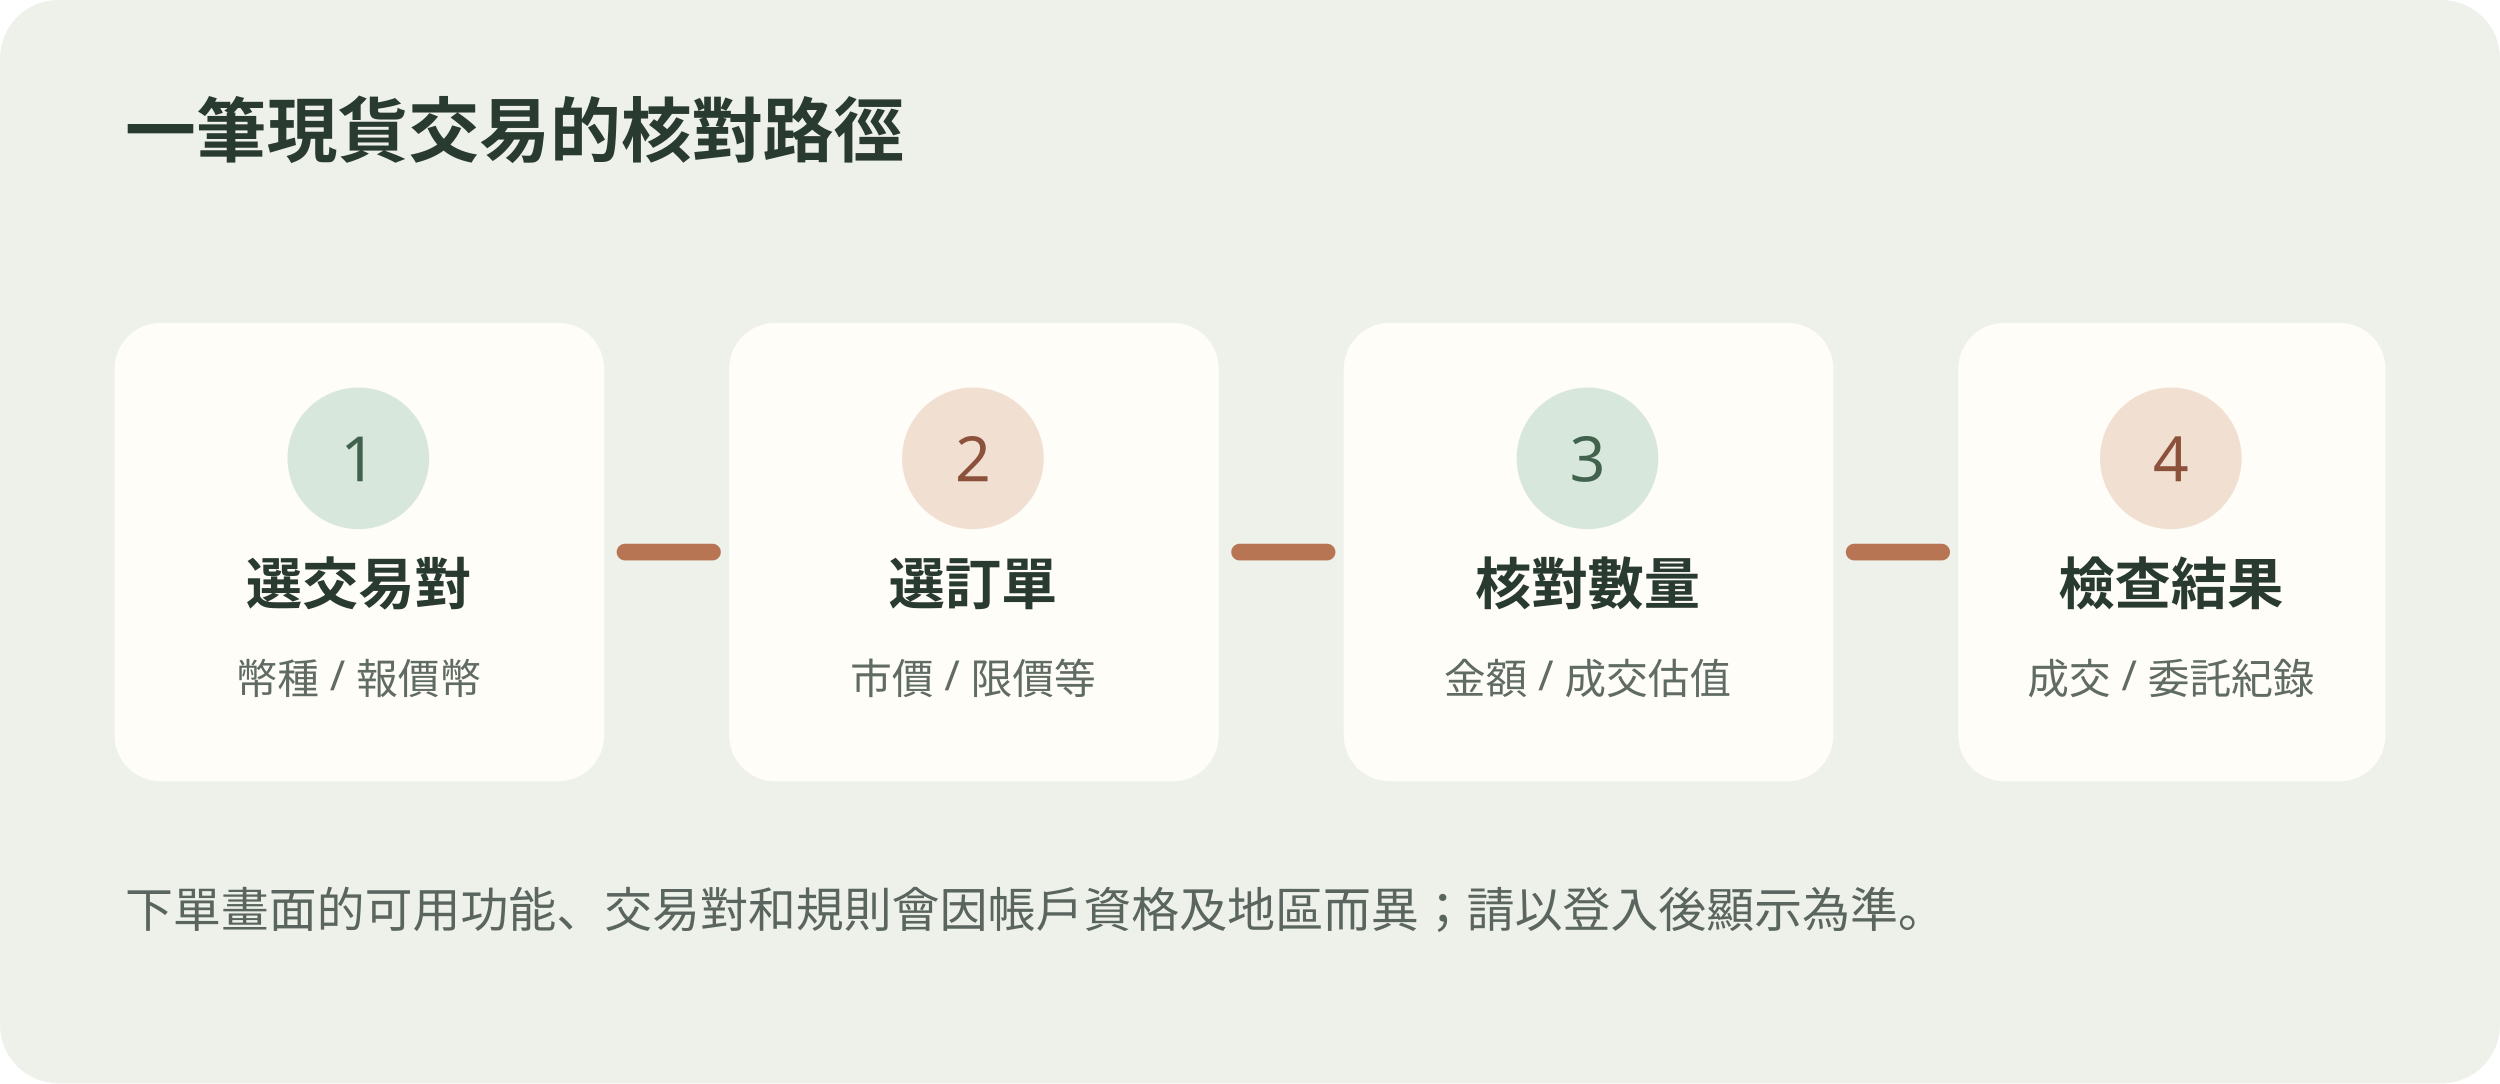
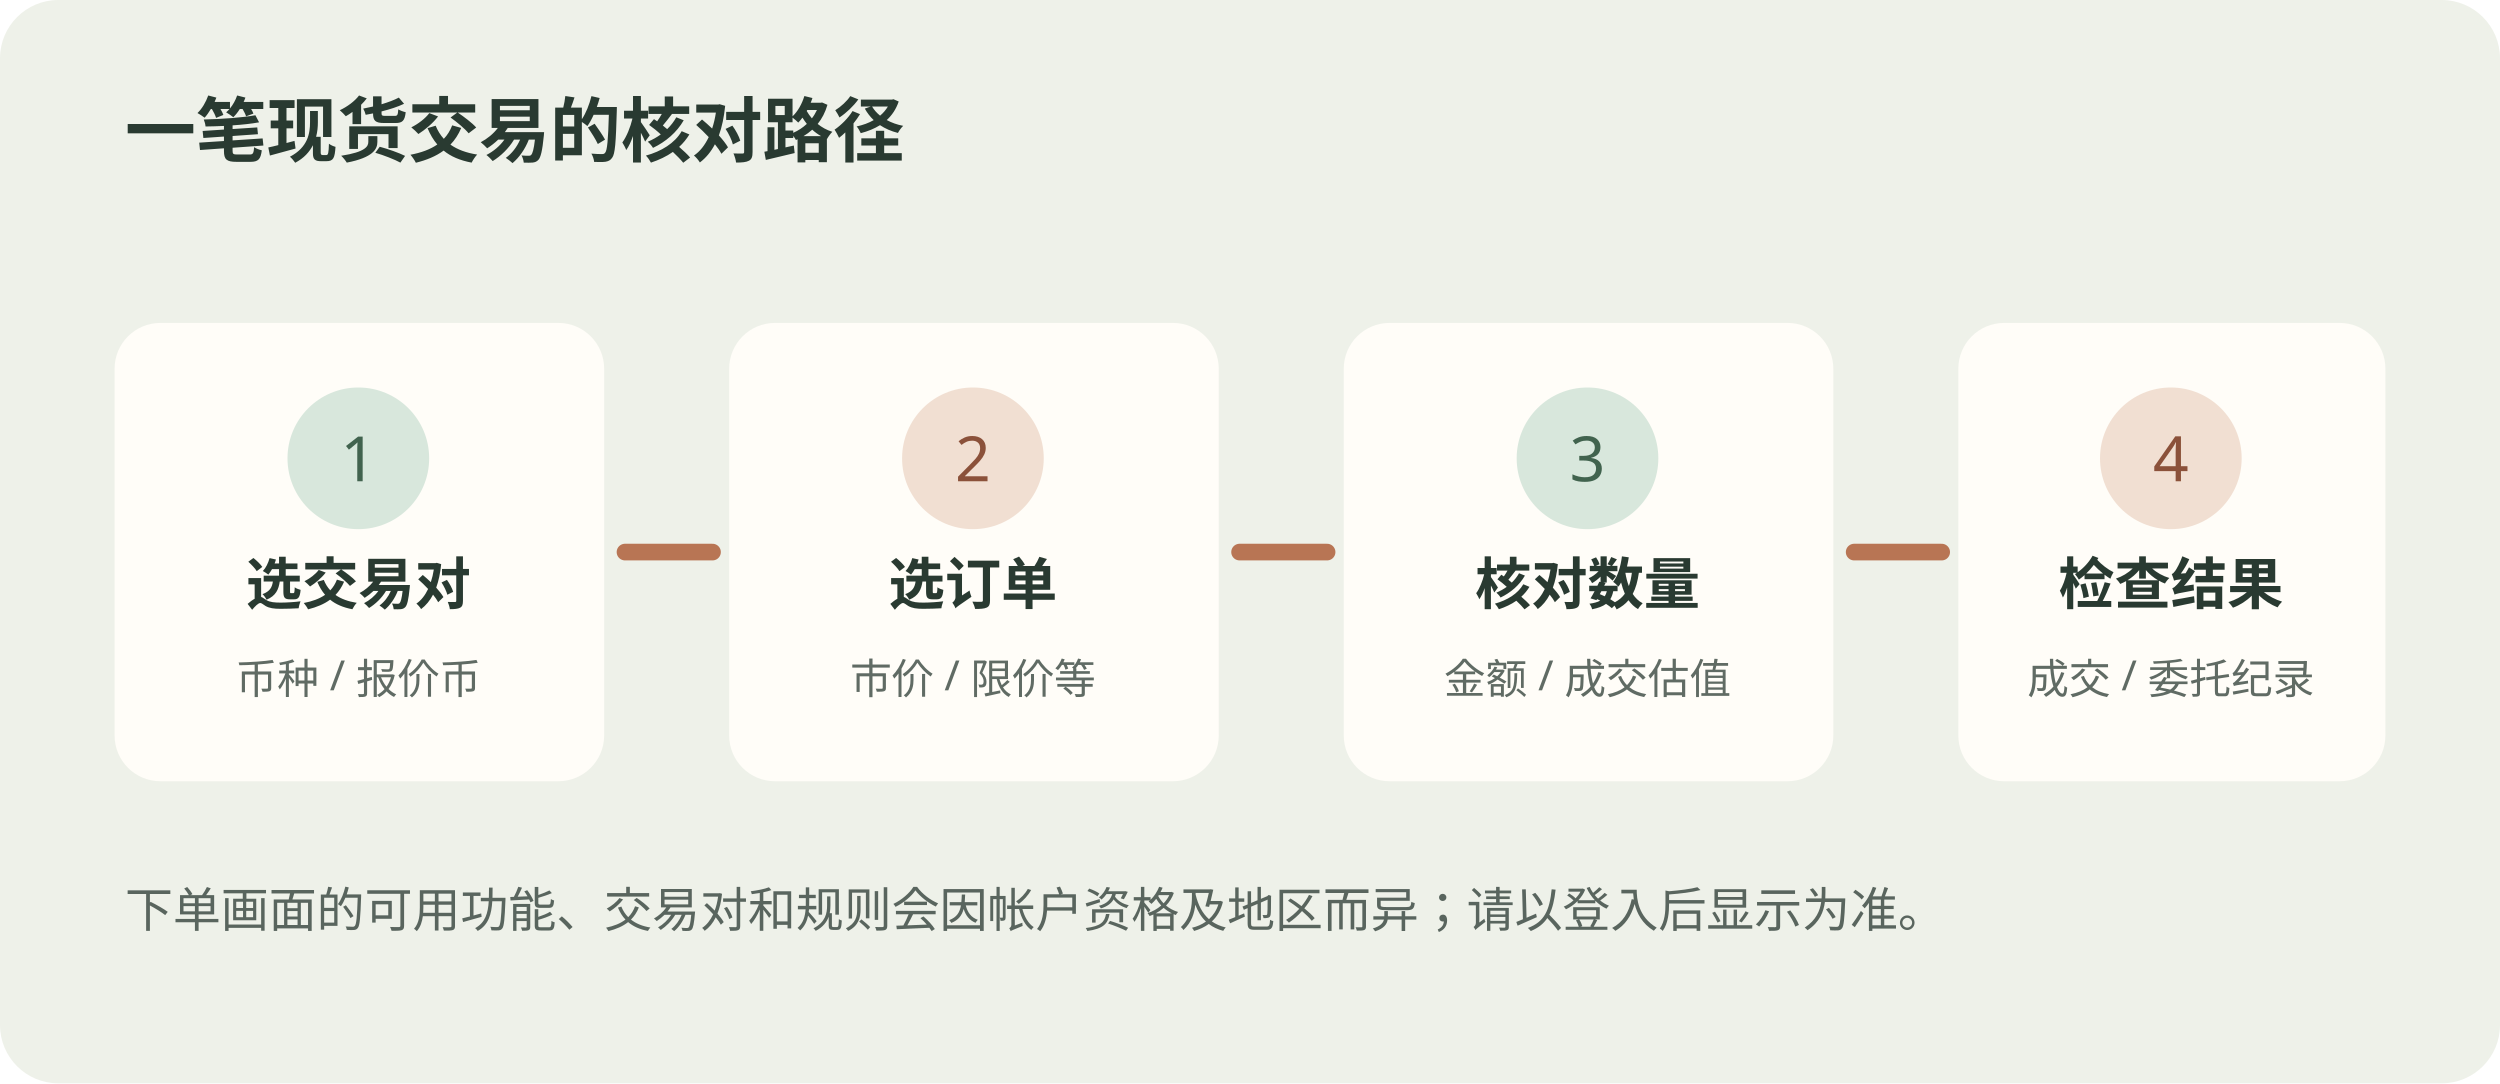
<svg xmlns="http://www.w3.org/2000/svg" viewBox="0 0 1200 520">
  <rect width="1200" height="520" rx="28" fill="#eef1e9" />
-   <text x="60" y="75" font-size="34" font-weight="700" fill="#293a31" font-family="sans-serif">一筆現貨交易的核對路徑</text>
+   <text x="60" y="75" font-size="34" font-weight="700" fill="#293a31" font-family="sans-serif">一笔现货交易的核对路径</text>
  <g font-family="sans-serif" text-anchor="middle">
    <rect x="55" y="155" width="235" height="220" rx="22" fill="#fffdf8" />
    <circle cx="172" cy="220" r="34" fill="#d8e7dc" />
    <text x="172" y="231" font-size="30" fill="#41634e">1</text>
-     <text x="172" y="290" font-size="27" font-weight="700" fill="#293a31">選交易對</text>
-     <text x="172" y="333" font-size="20" fill="#606b64">幣種 / 報價幣</text>
+     <text x="172" y="290" font-size="27" font-weight="700" fill="#293a31">选交易对</text>
+     <text x="172" y="333" font-size="20" fill="#606b64">币种 / 报价币</text>
    <rect x="350" y="155" width="235" height="220" rx="22" fill="#fffdf8" />
    <circle cx="467" cy="220" r="34" fill="#f1dfd2" />
    <text x="467" y="231" font-size="30" fill="#8b513a">2</text>
-     <text x="467" y="290" font-size="27" font-weight="700" fill="#293a31">選訂單</text>
-     <text x="467" y="333" font-size="20" fill="#606b64">市價 / 限價等</text>
+     <text x="467" y="290" font-size="27" font-weight="700" fill="#293a31">选订单</text>
+     <text x="467" y="333" font-size="20" fill="#606b64">市价 / 限价等</text>
    <rect x="645" y="155" width="235" height="220" rx="22" fill="#fffdf8" />
    <circle cx="762" cy="220" r="34" fill="#d8e7dc" />
    <text x="762" y="231" font-size="30" fill="#41634e">3</text>
-     <text x="762" y="290" font-size="27" font-weight="700" fill="#293a31">核對數量</text>
-     <text x="762" y="333" font-size="20" fill="#606b64">金額 / 成交估值</text>
+     <text x="762" y="290" font-size="27" font-weight="700" fill="#293a31">核对数量</text>
+     <text x="762" y="333" font-size="20" fill="#606b64">金额 / 成交估值</text>
    <rect x="940" y="155" width="205" height="220" rx="22" fill="#fffdf8" />
    <circle cx="1042" cy="220" r="34" fill="#f1dfd2" />
    <text x="1042" y="231" font-size="30" fill="#8b513a">4</text>
-     <text x="1042" y="290" font-size="27" font-weight="700" fill="#293a31">檢查結果</text>
-     <text x="1042" y="333" font-size="20" fill="#606b64">成交 / 委託紀錄</text>
+     <text x="1042" y="290" font-size="27" font-weight="700" fill="#293a31">检查结果</text>
+     <text x="1042" y="333" font-size="20" fill="#606b64">成交 / 委托纪录</text>
  </g>
  <path d="M300 265h42M595 265h42M890 265h42" stroke="#b87554" stroke-width="8" stroke-linecap="round" />
-   <text x="60" y="445" font-size="23" fill="#59655e" font-family="sans-serif">下單畫面的可用功能、交易對和規則會因帳戶資格及地區而異；請以登入後顯示為準。</text>
+   <text x="60" y="445" font-size="23" fill="#59655e" font-family="sans-serif">下单画面的可用功能、交易对和规则会因帐户资格及地区而异；请以登入后显示为准。</text>
</svg>
